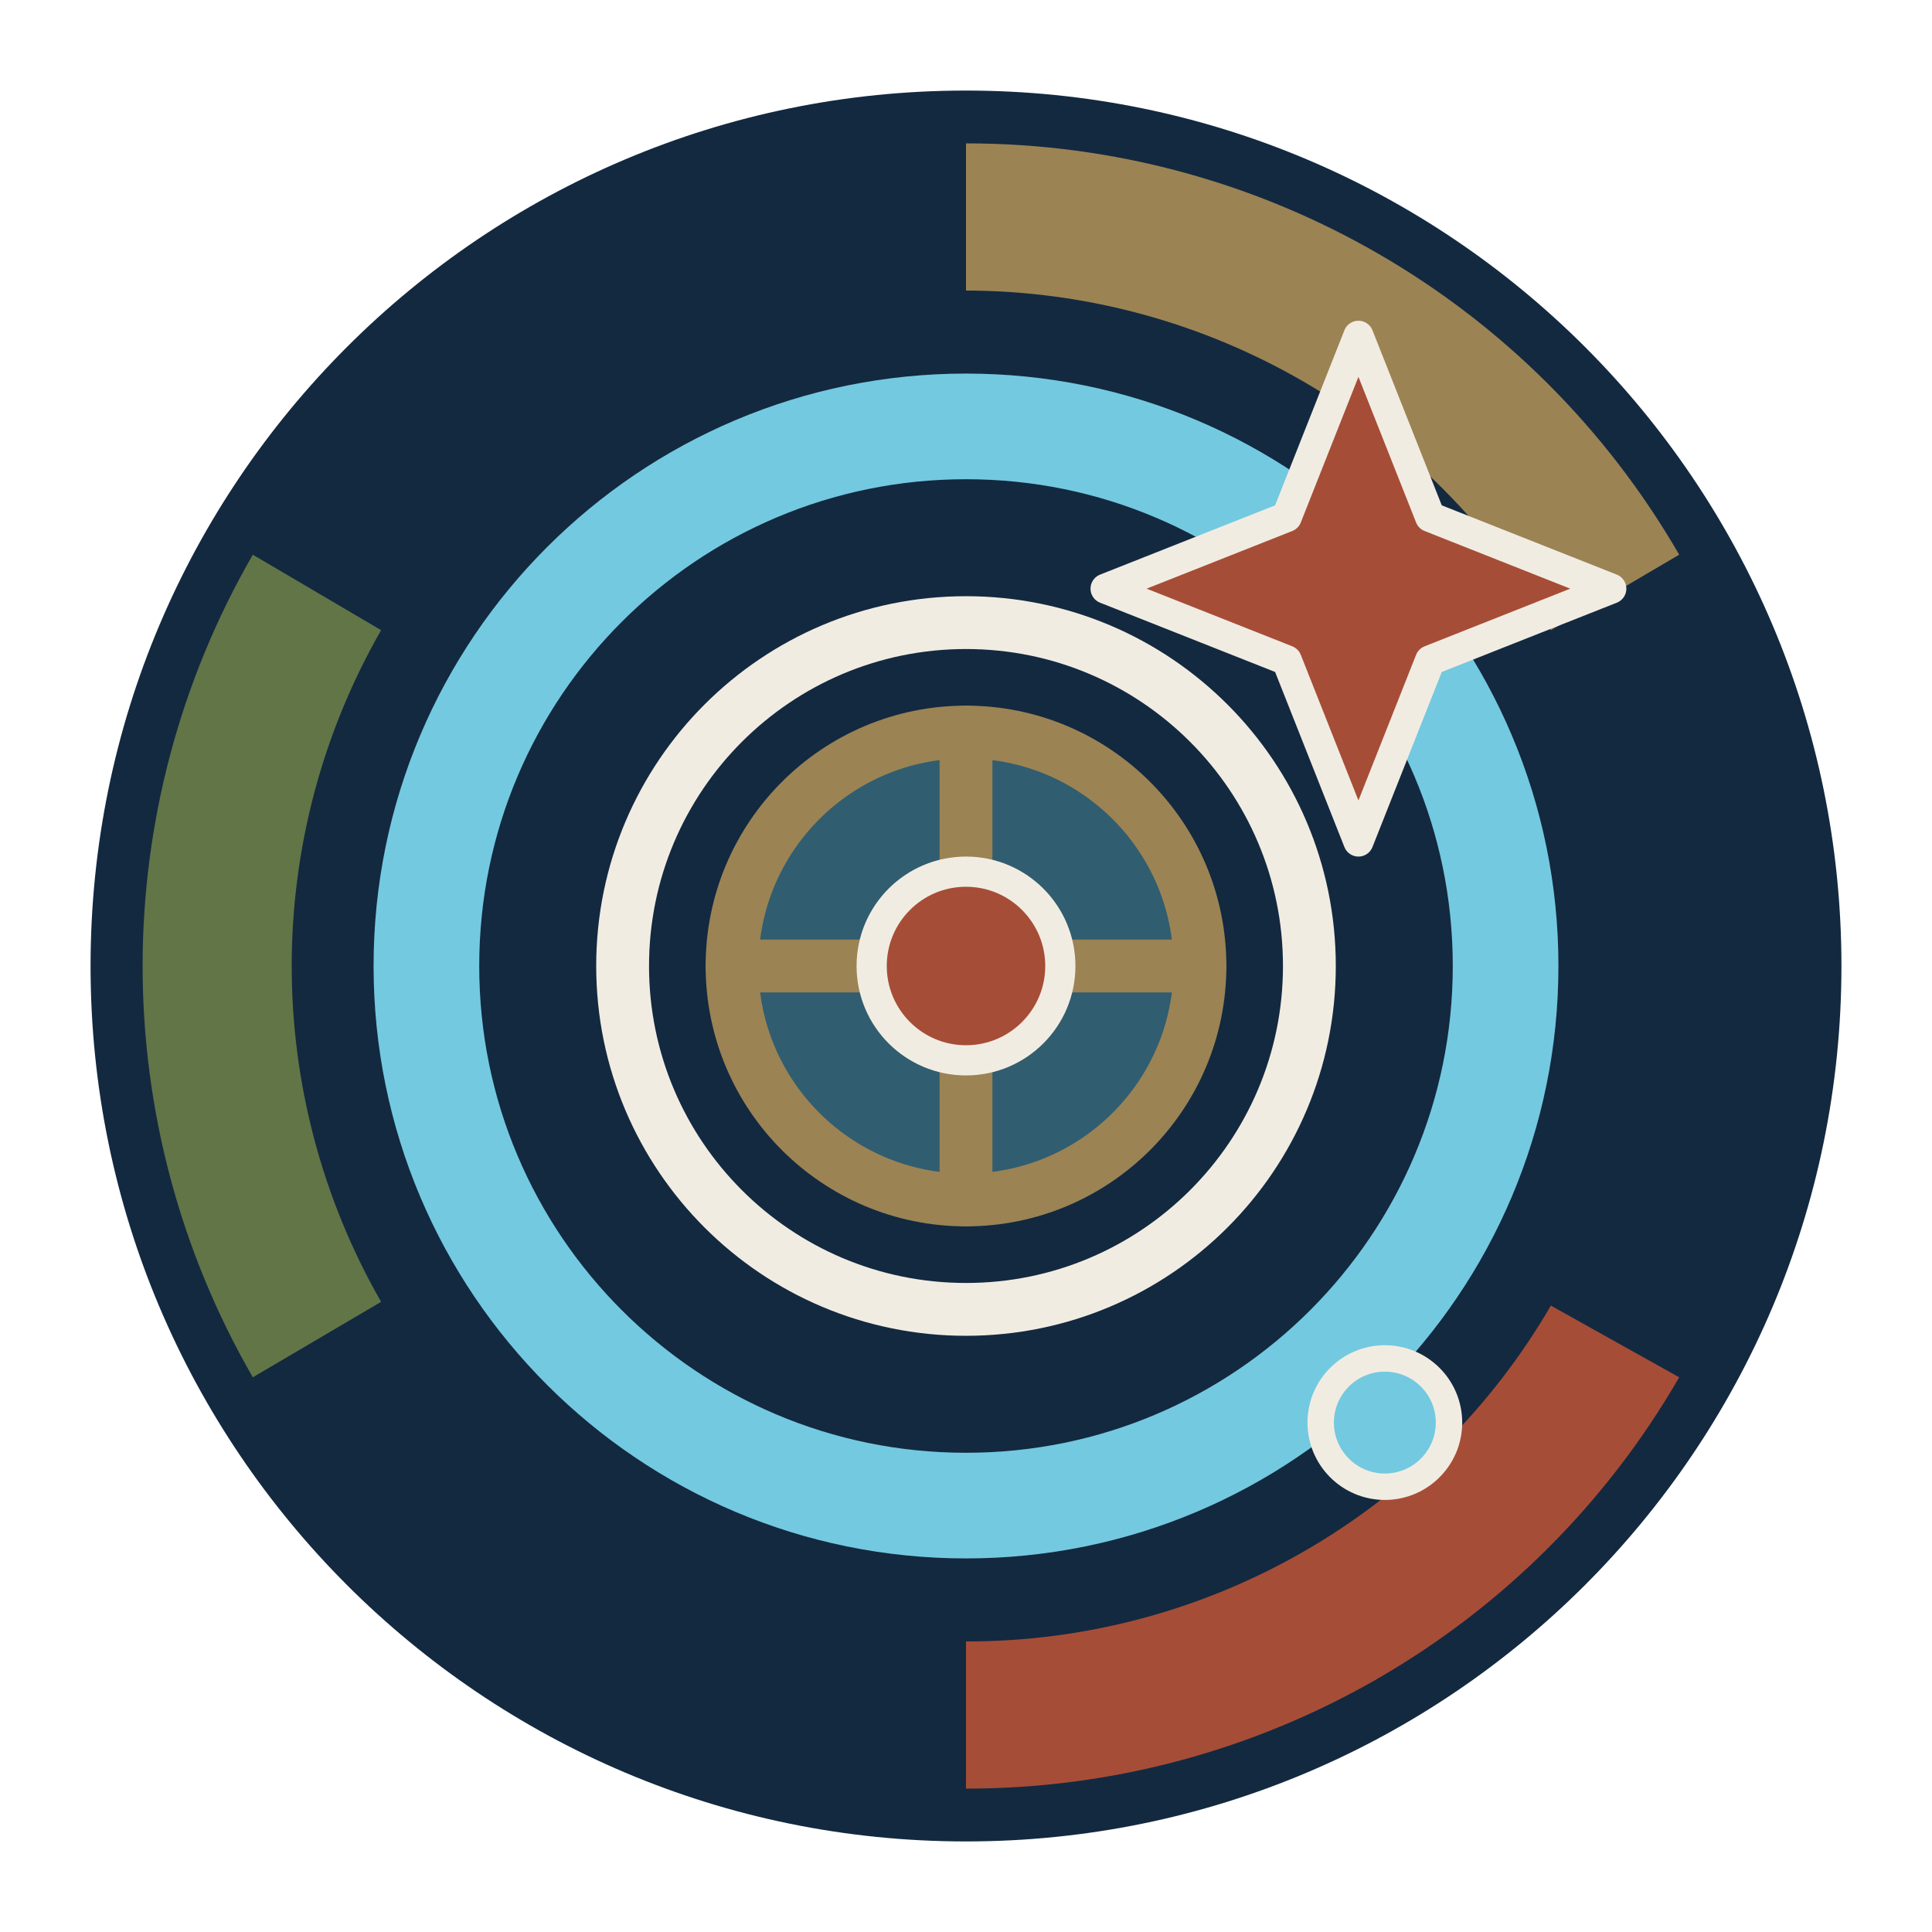
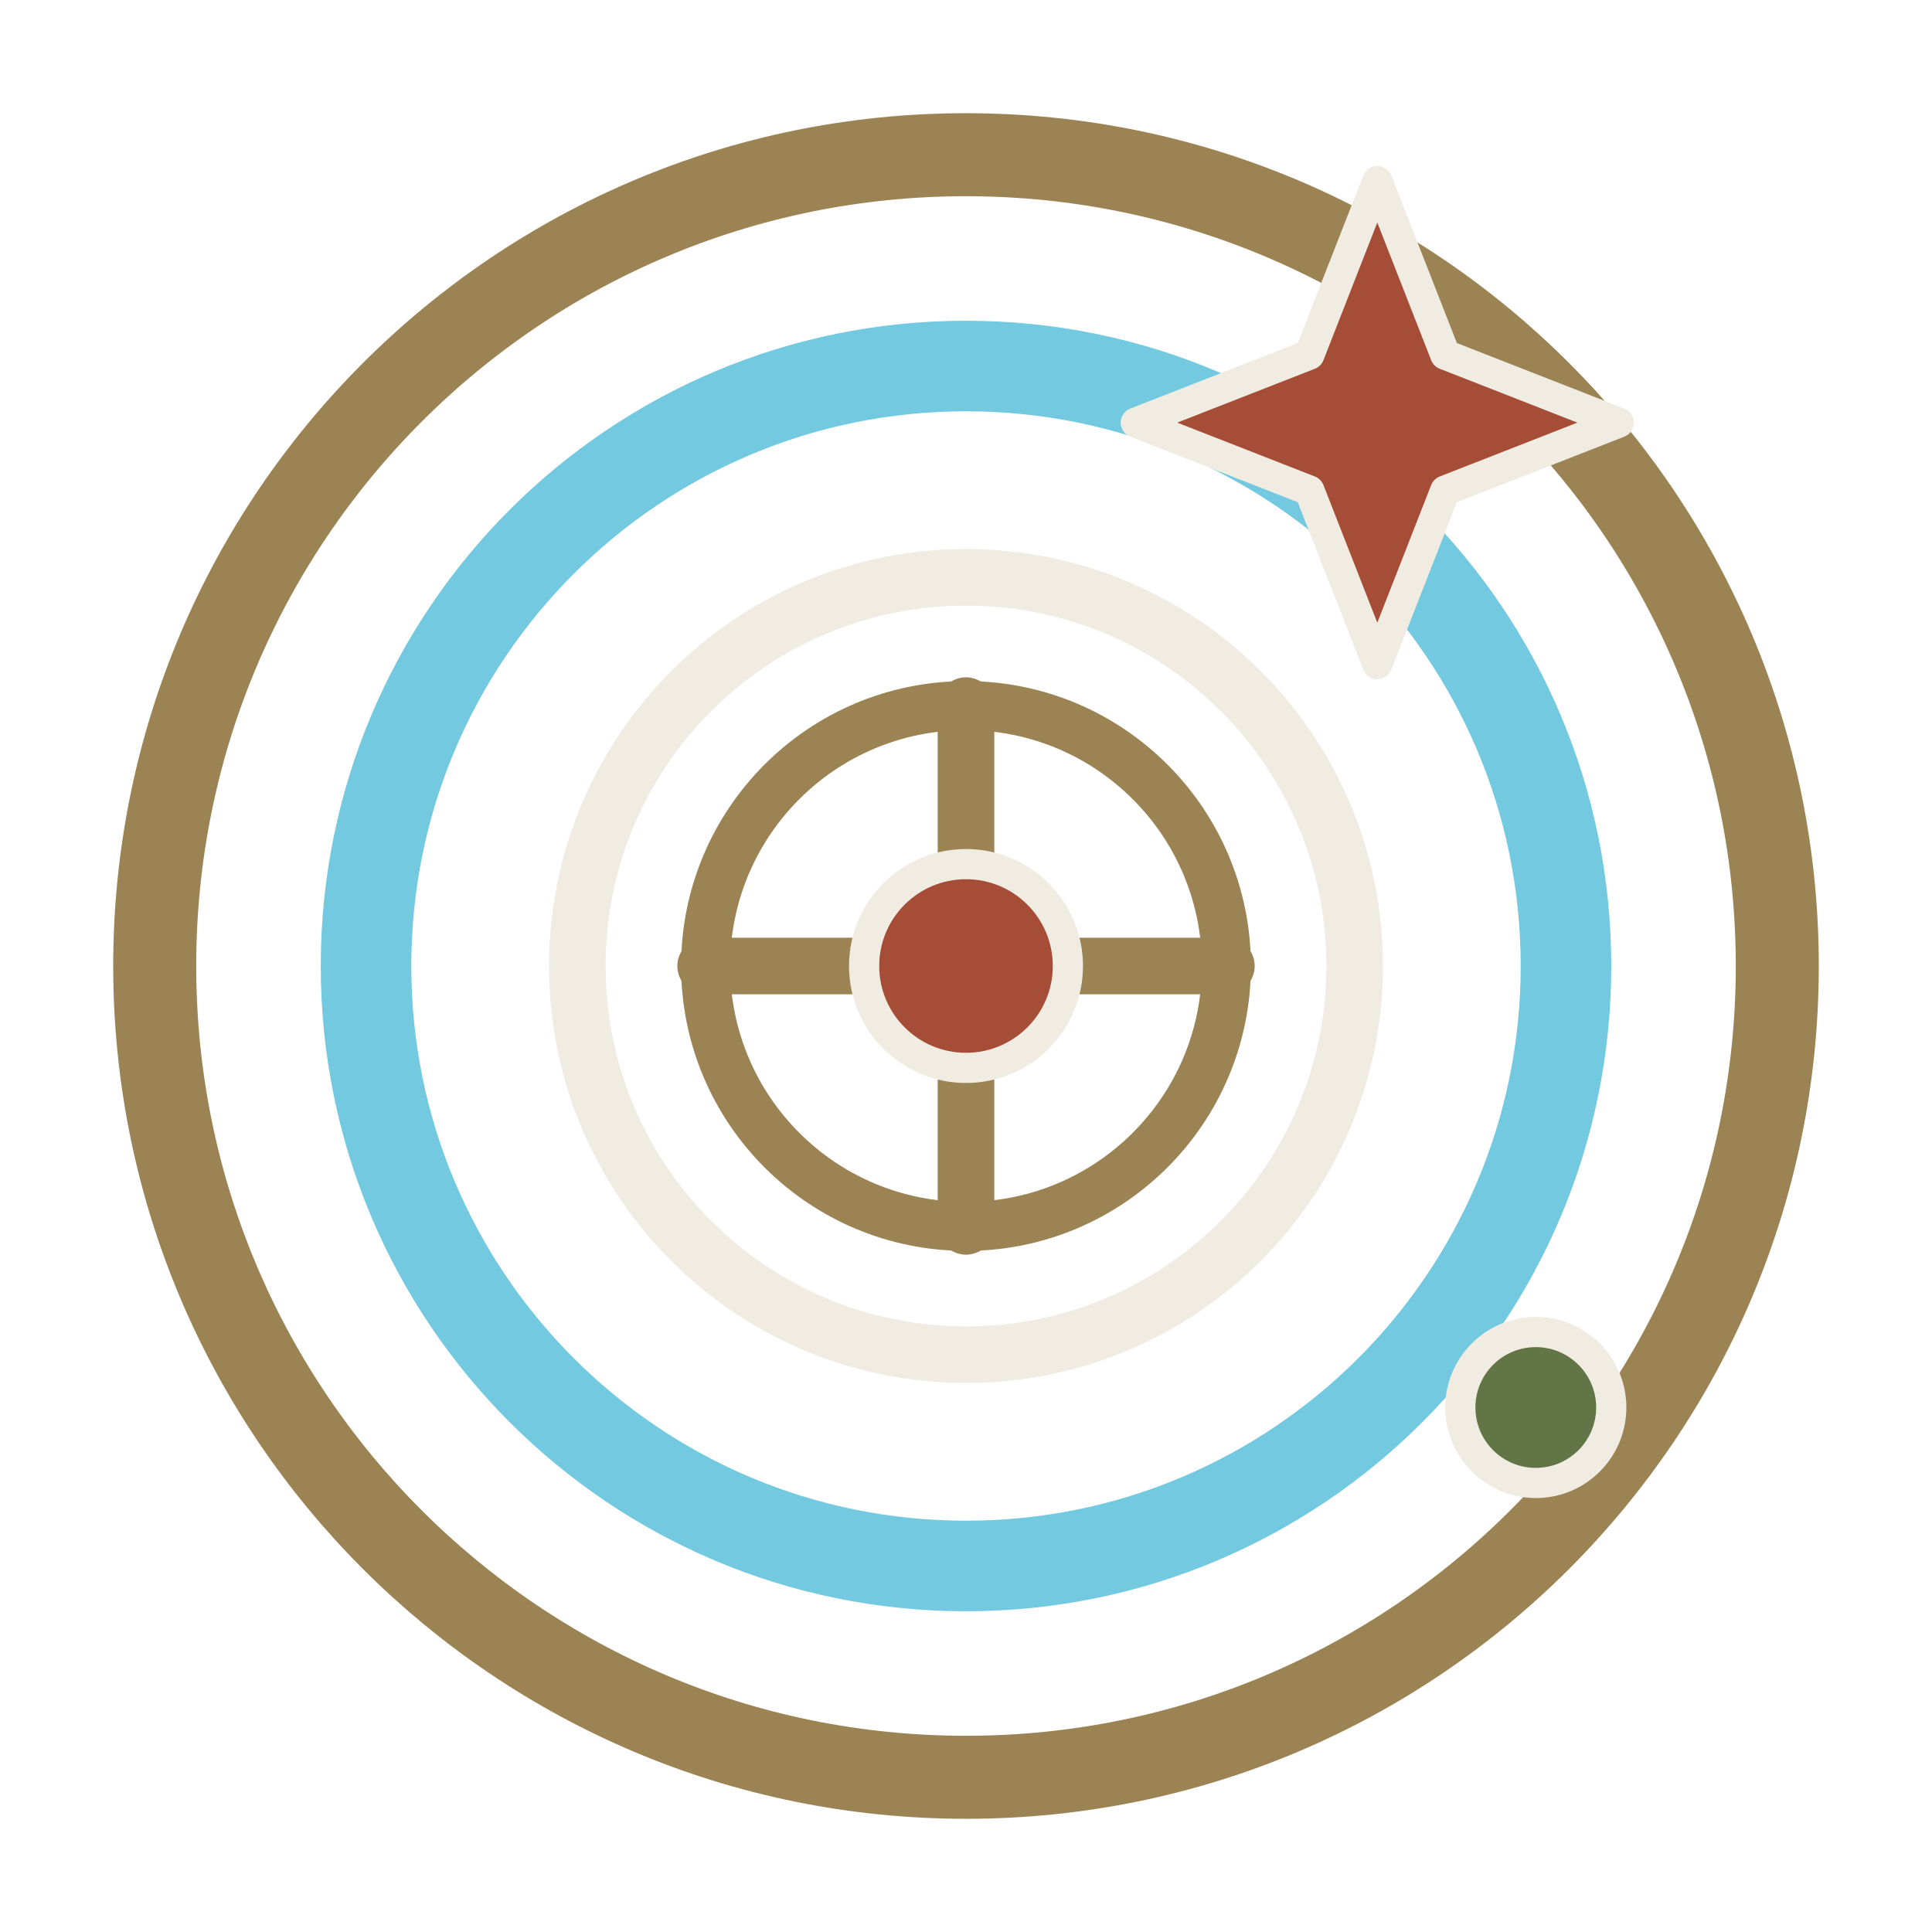
<svg xmlns="http://www.w3.org/2000/svg" viewBox="0 0 512 512" role="img" aria-labelledby="title desc">
  <g id="icon">
-     <circle cx="256" cy="256" r="232" fill="#132940" />
-     <path d="M256 38a218 218 0 0 1 189 109l-34 20A179 179 0 0 0 256 77z" fill="#9b8354" />
-     <path d="M445 365a218 218 0 0 1-189 109v-39a179 179 0 0 0 155-89z" fill="#a64d37" />
-     <path d="M67 365a218 218 0 0 1 0-218l34 20a179 179 0 0 0 0 178z" fill="#617547" />
-     <circle cx="256" cy="256" r="143" fill="none" stroke="#73c9e0" stroke-width="28" />
-     <circle cx="256" cy="256" r="91" fill="#132940" stroke="#f1ece2" stroke-width="14" />
-     <circle cx="256" cy="256" r="62" fill="#315d70" stroke="#9b8354" stroke-width="14" />
-     <path d="M256 194v124M194 256h124" fill="none" stroke="#9b8354" stroke-width="14" stroke-linecap="round" />
-     <circle cx="256" cy="256" r="25" fill="#a64d37" stroke="#f1ece2" stroke-width="8" />
-     <path d="m360 89 19 48 48 19-48 19-19 48-19-48-48-19 48-19z" fill="#a64d37" stroke="#f1ece2" stroke-width="8" stroke-linejoin="round" />
-     <circle cx="367" cy="377" r="17" fill="#73c9e0" stroke="#f1ece2" stroke-width="7" />
+     <circle cx="256" cy="256" r="215" fill="none" stroke="#9b8354" stroke-width="22" />
+     <circle cx="256" cy="256" r="159" fill="none" stroke="#73c9e0" stroke-width="24" />
+     <circle cx="256" cy="256" r="103" fill="none" stroke="#f1ece2" stroke-width="15" />
+     <circle cx="256" cy="256" r="69" fill="none" stroke="#9b8354" stroke-width="13" />
+     <path d="M256 187v138M187 256h138" fill="none" stroke="#9b8354" stroke-width="15" stroke-linecap="round" />
+     <circle cx="256" cy="256" r="27" fill="#a64d37" stroke="#f1ece2" stroke-width="8" />
+     <path d="m365 48 18 46 46 18-46 18-18 46-18-46-46-18 46-18z" fill="#a64d37" stroke="#f1ece2" stroke-width="8" stroke-linejoin="round" />
+     <circle cx="407" cy="373" r="20" fill="#617547" stroke="#f1ece2" stroke-width="8" />
  </g>
</svg>
